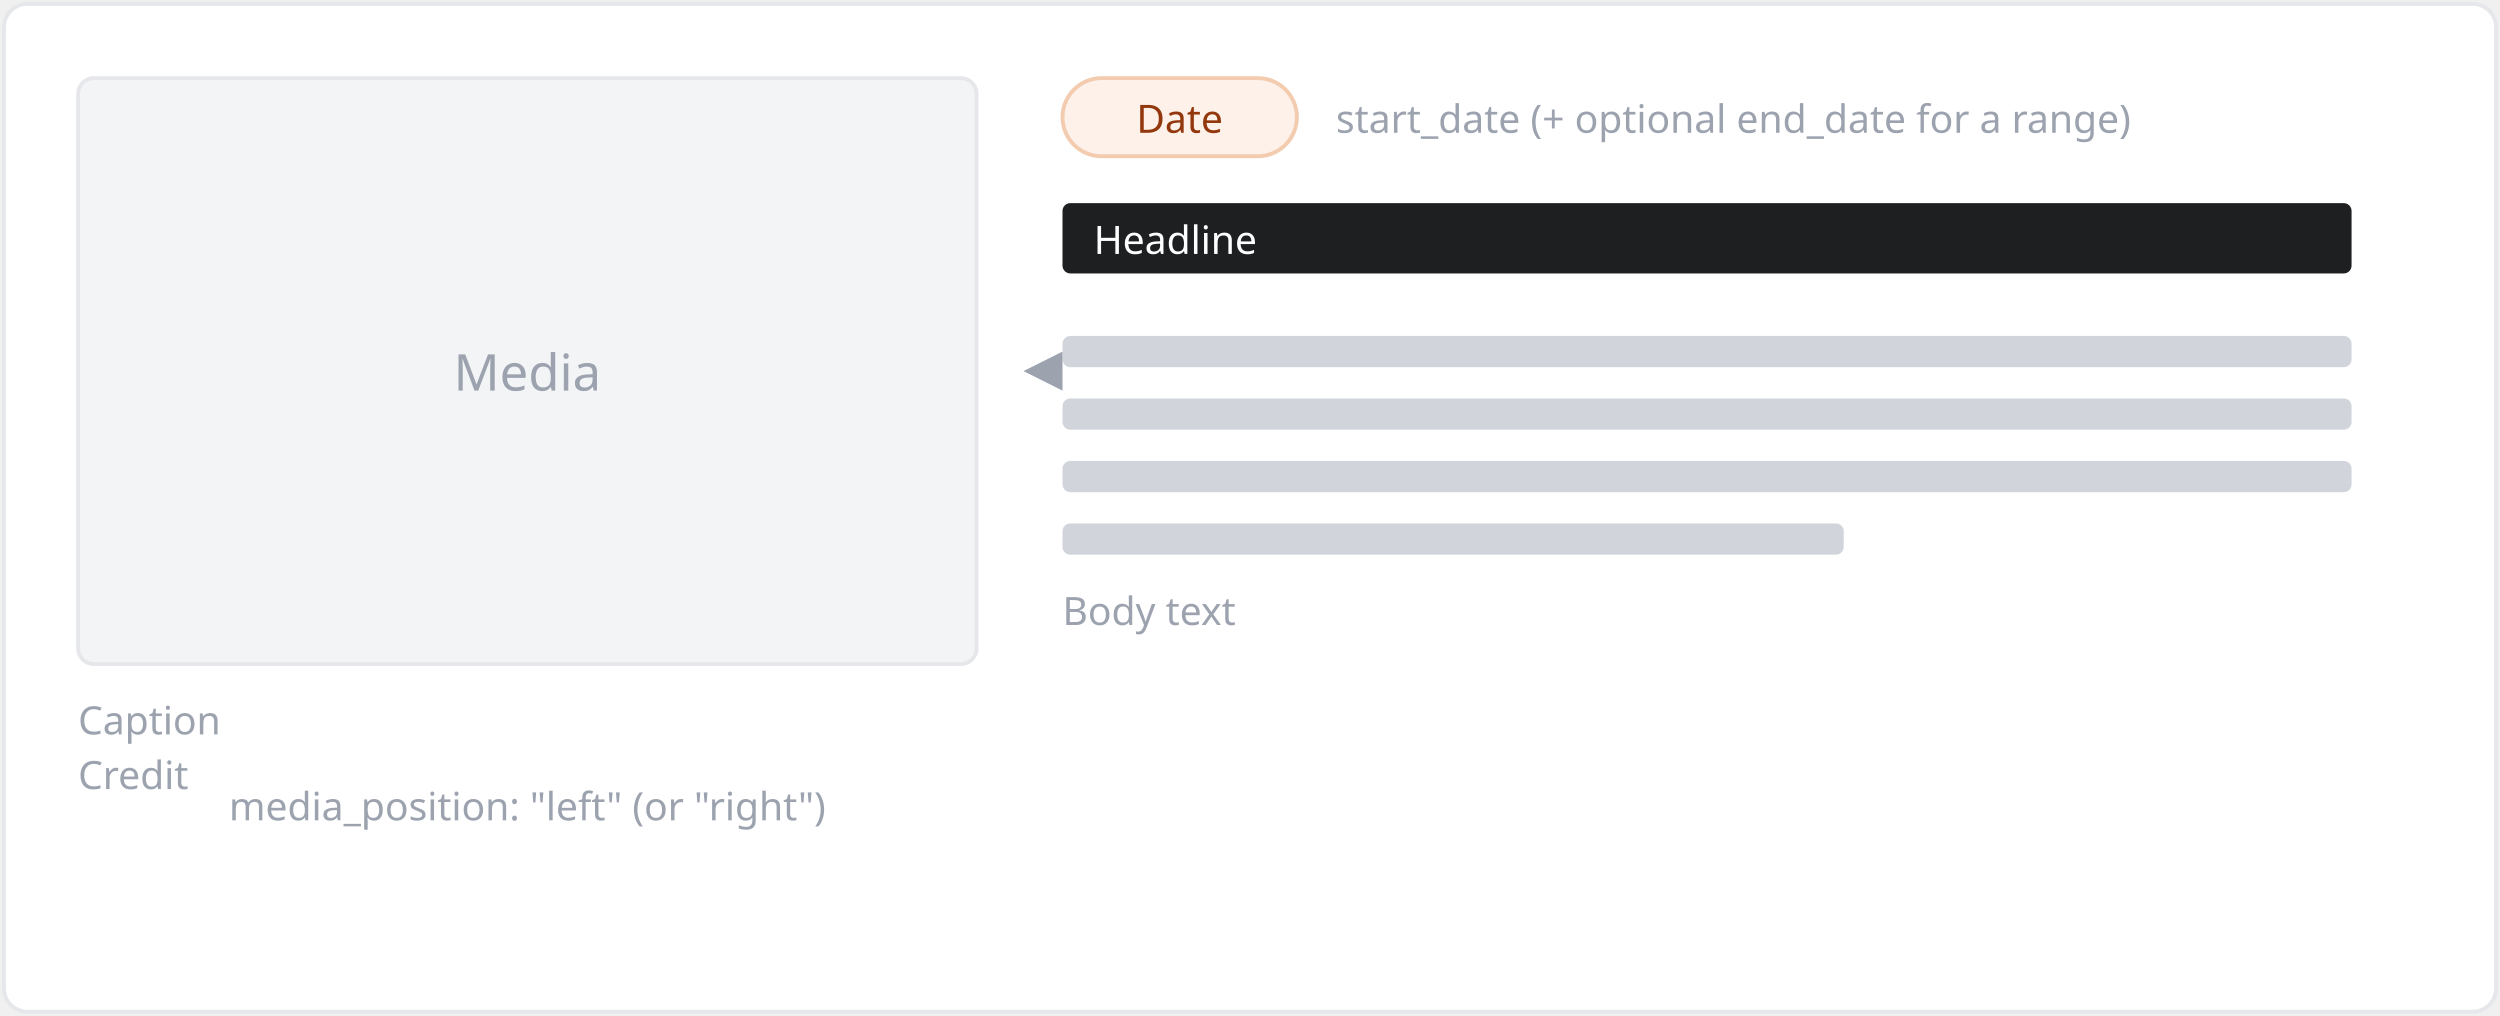
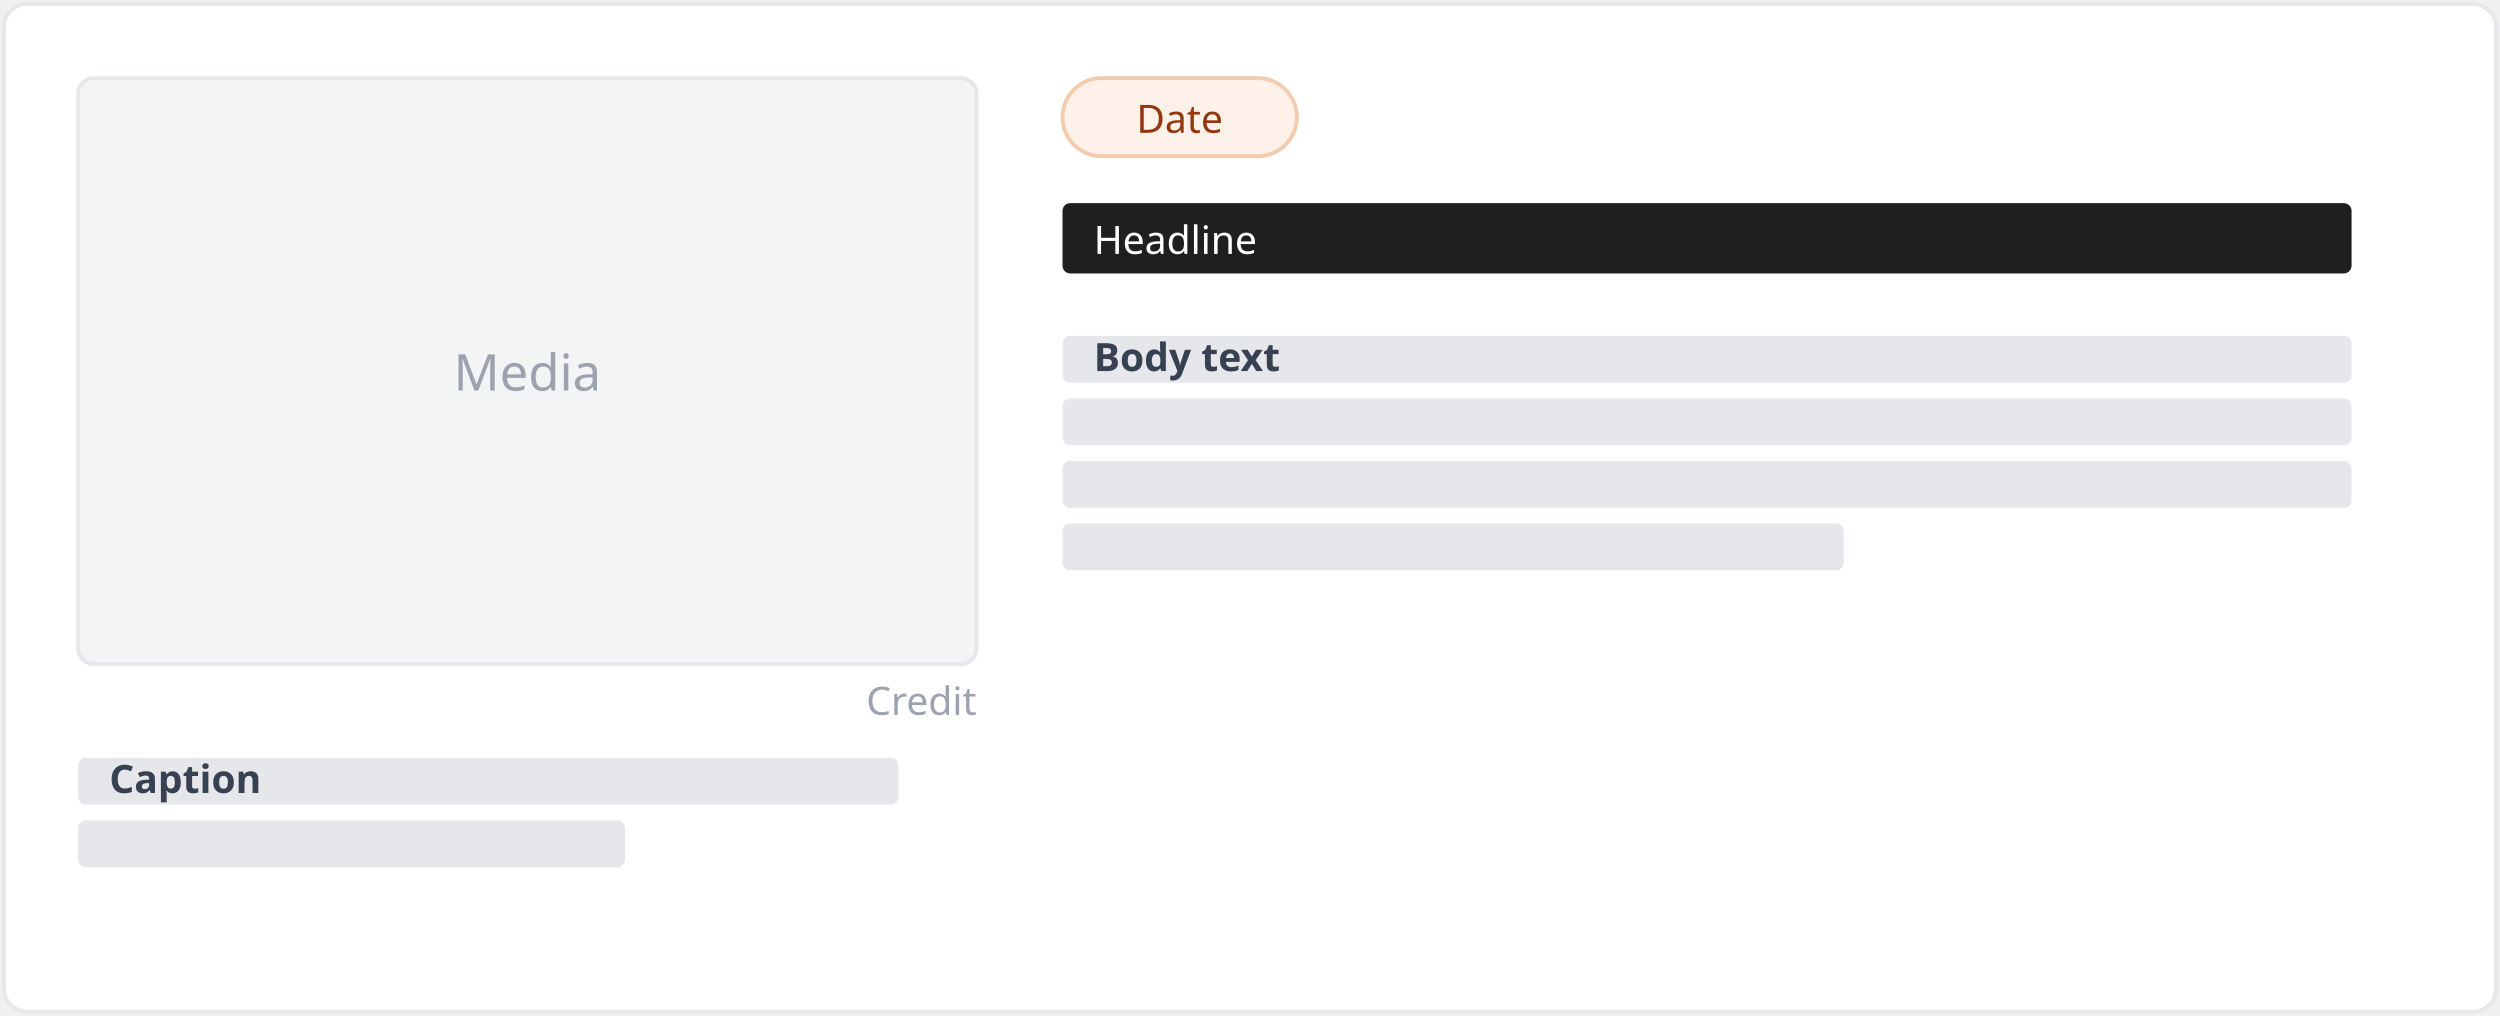
<svg xmlns="http://www.w3.org/2000/svg" viewBox="0 0 640 260" role="img" aria-labelledby="title">
  <rect x="1" y="1" width="638" height="258" rx="6" fill="#fff" stroke="#e5e7eb" />
  <rect x="20" y="20" width="230" height="150" rx="4" fill="#f3f4f6" stroke="#e5e7eb" />
  <text x="135" y="100" font-size="13" fill="#9ca3af" font-family="sans-serif" text-anchor="middle">Media</text>
-   <text x="20" y="188" font-size="10" fill="#9ca3af" font-family="sans-serif">Caption</text>
-   <text x="20" y="202" font-size="10" fill="#9ca3af" font-family="sans-serif">Credit</text>
+   <text x="250" y="183" font-size="10" fill="#9ca3af" font-family="sans-serif" text-anchor="end">Credit</text>
+   <rect x="20" y="194" width="210" height="12" rx="2" fill="#e5e7eb" />
+   <text x="28" y="203" font-size="10" font-weight="bold" fill="#374151" font-family="sans-serif">Caption</text>
+   <rect x="20" y="210" width="140" height="12" rx="2" fill="#e5e7eb" />
  <rect x="272" y="20" width="60" height="20" rx="10" fill="#fdf1ea" stroke="#f3cbae" />
  <text x="302" y="34" font-size="10" fill="#93370c" font-family="sans-serif" text-anchor="middle">Date</text>
-   <text x="342" y="34" font-size="10" fill="#9ca3af" font-family="sans-serif">start_date (+ optional end_date for a range)</text>
  <rect x="272" y="52" width="330" height="18" rx="2" fill="#1d1f21" />
  <text x="280" y="65" font-size="10" fill="#fff" font-family="sans-serif">Headline</text>
-   <rect x="272" y="86" width="330" height="8" rx="2" fill="#d1d5db" />
-   <rect x="272" y="102" width="330" height="8" rx="2" fill="#d1d5db" />
-   <rect x="272" y="118" width="330" height="8" rx="2" fill="#d1d5db" />
-   <rect x="272" y="134" width="200" height="8" rx="2" fill="#d1d5db" />
-   <text x="272" y="160" font-size="10" fill="#9ca3af" font-family="sans-serif">Body text</text>
-   <path d="M262 95 L272 90 L272 100 Z" fill="#9ca3af" />
-   <text x="135" y="210" font-size="10" fill="#9ca3af" font-family="sans-serif" text-anchor="middle">media_position: "left" (or "right")</text>
+   <rect x="272" y="86" width="330" height="12" rx="2" fill="#e5e7eb" />
+   <text x="280" y="95" font-size="10" font-weight="bold" fill="#374151" font-family="sans-serif">Body text</text>
+   <rect x="272" y="102" width="330" height="12" rx="2" fill="#e5e7eb" />
+   <rect x="272" y="118" width="330" height="12" rx="2" fill="#e5e7eb" />
+   <rect x="272" y="134" width="200" height="12" rx="2" fill="#e5e7eb" />
</svg>
